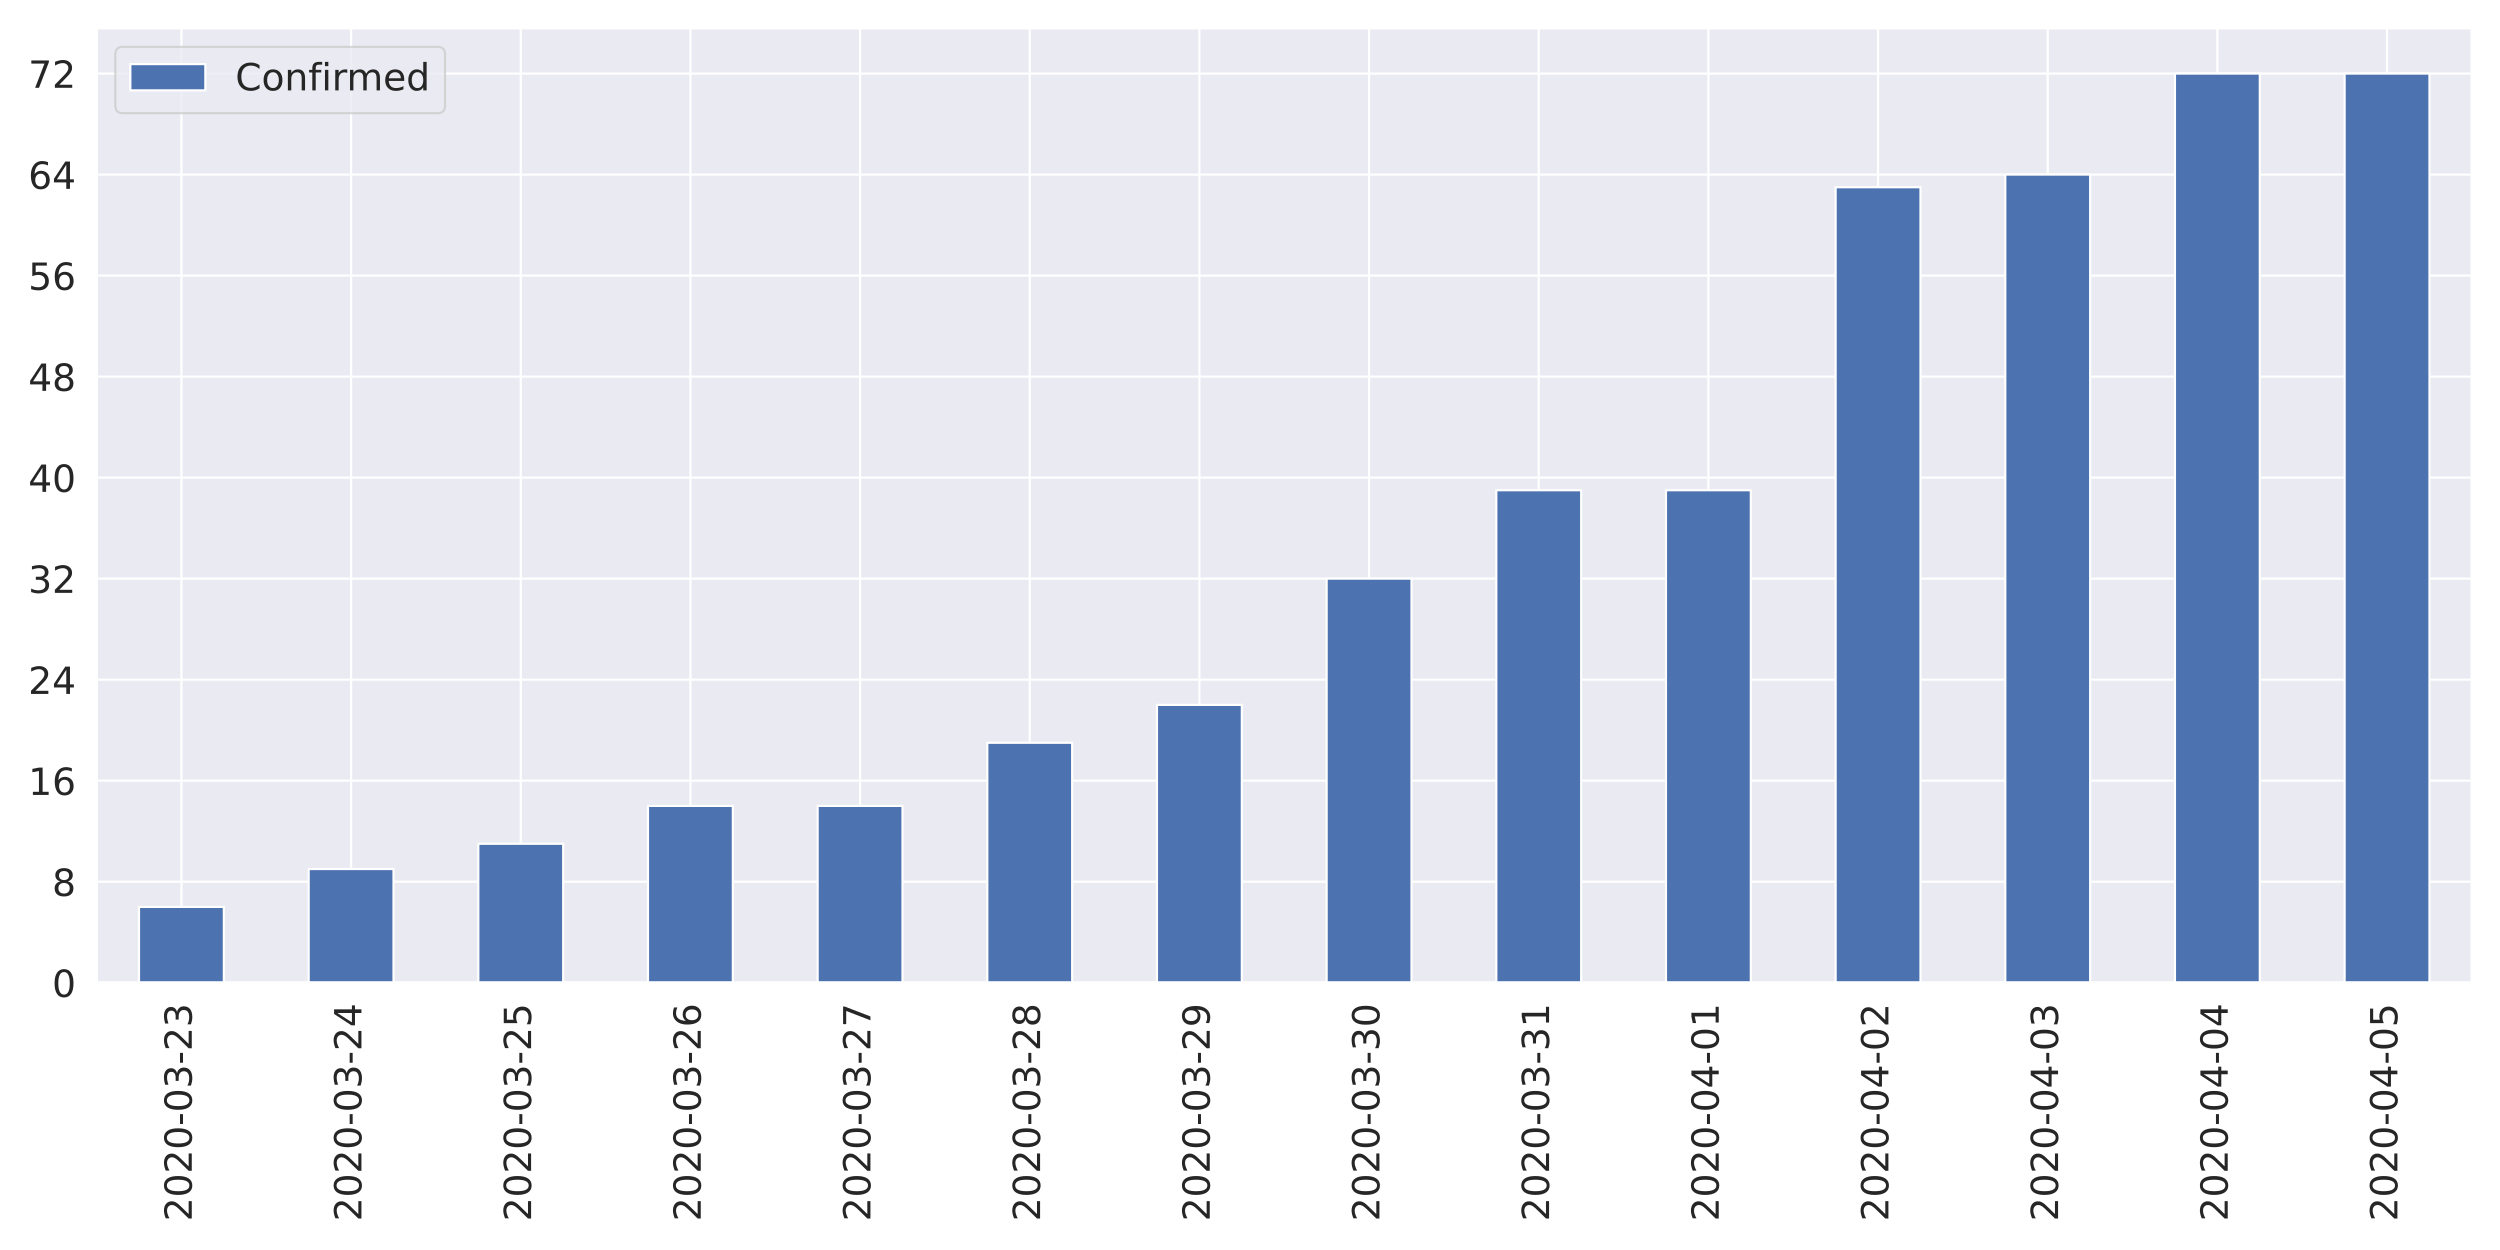
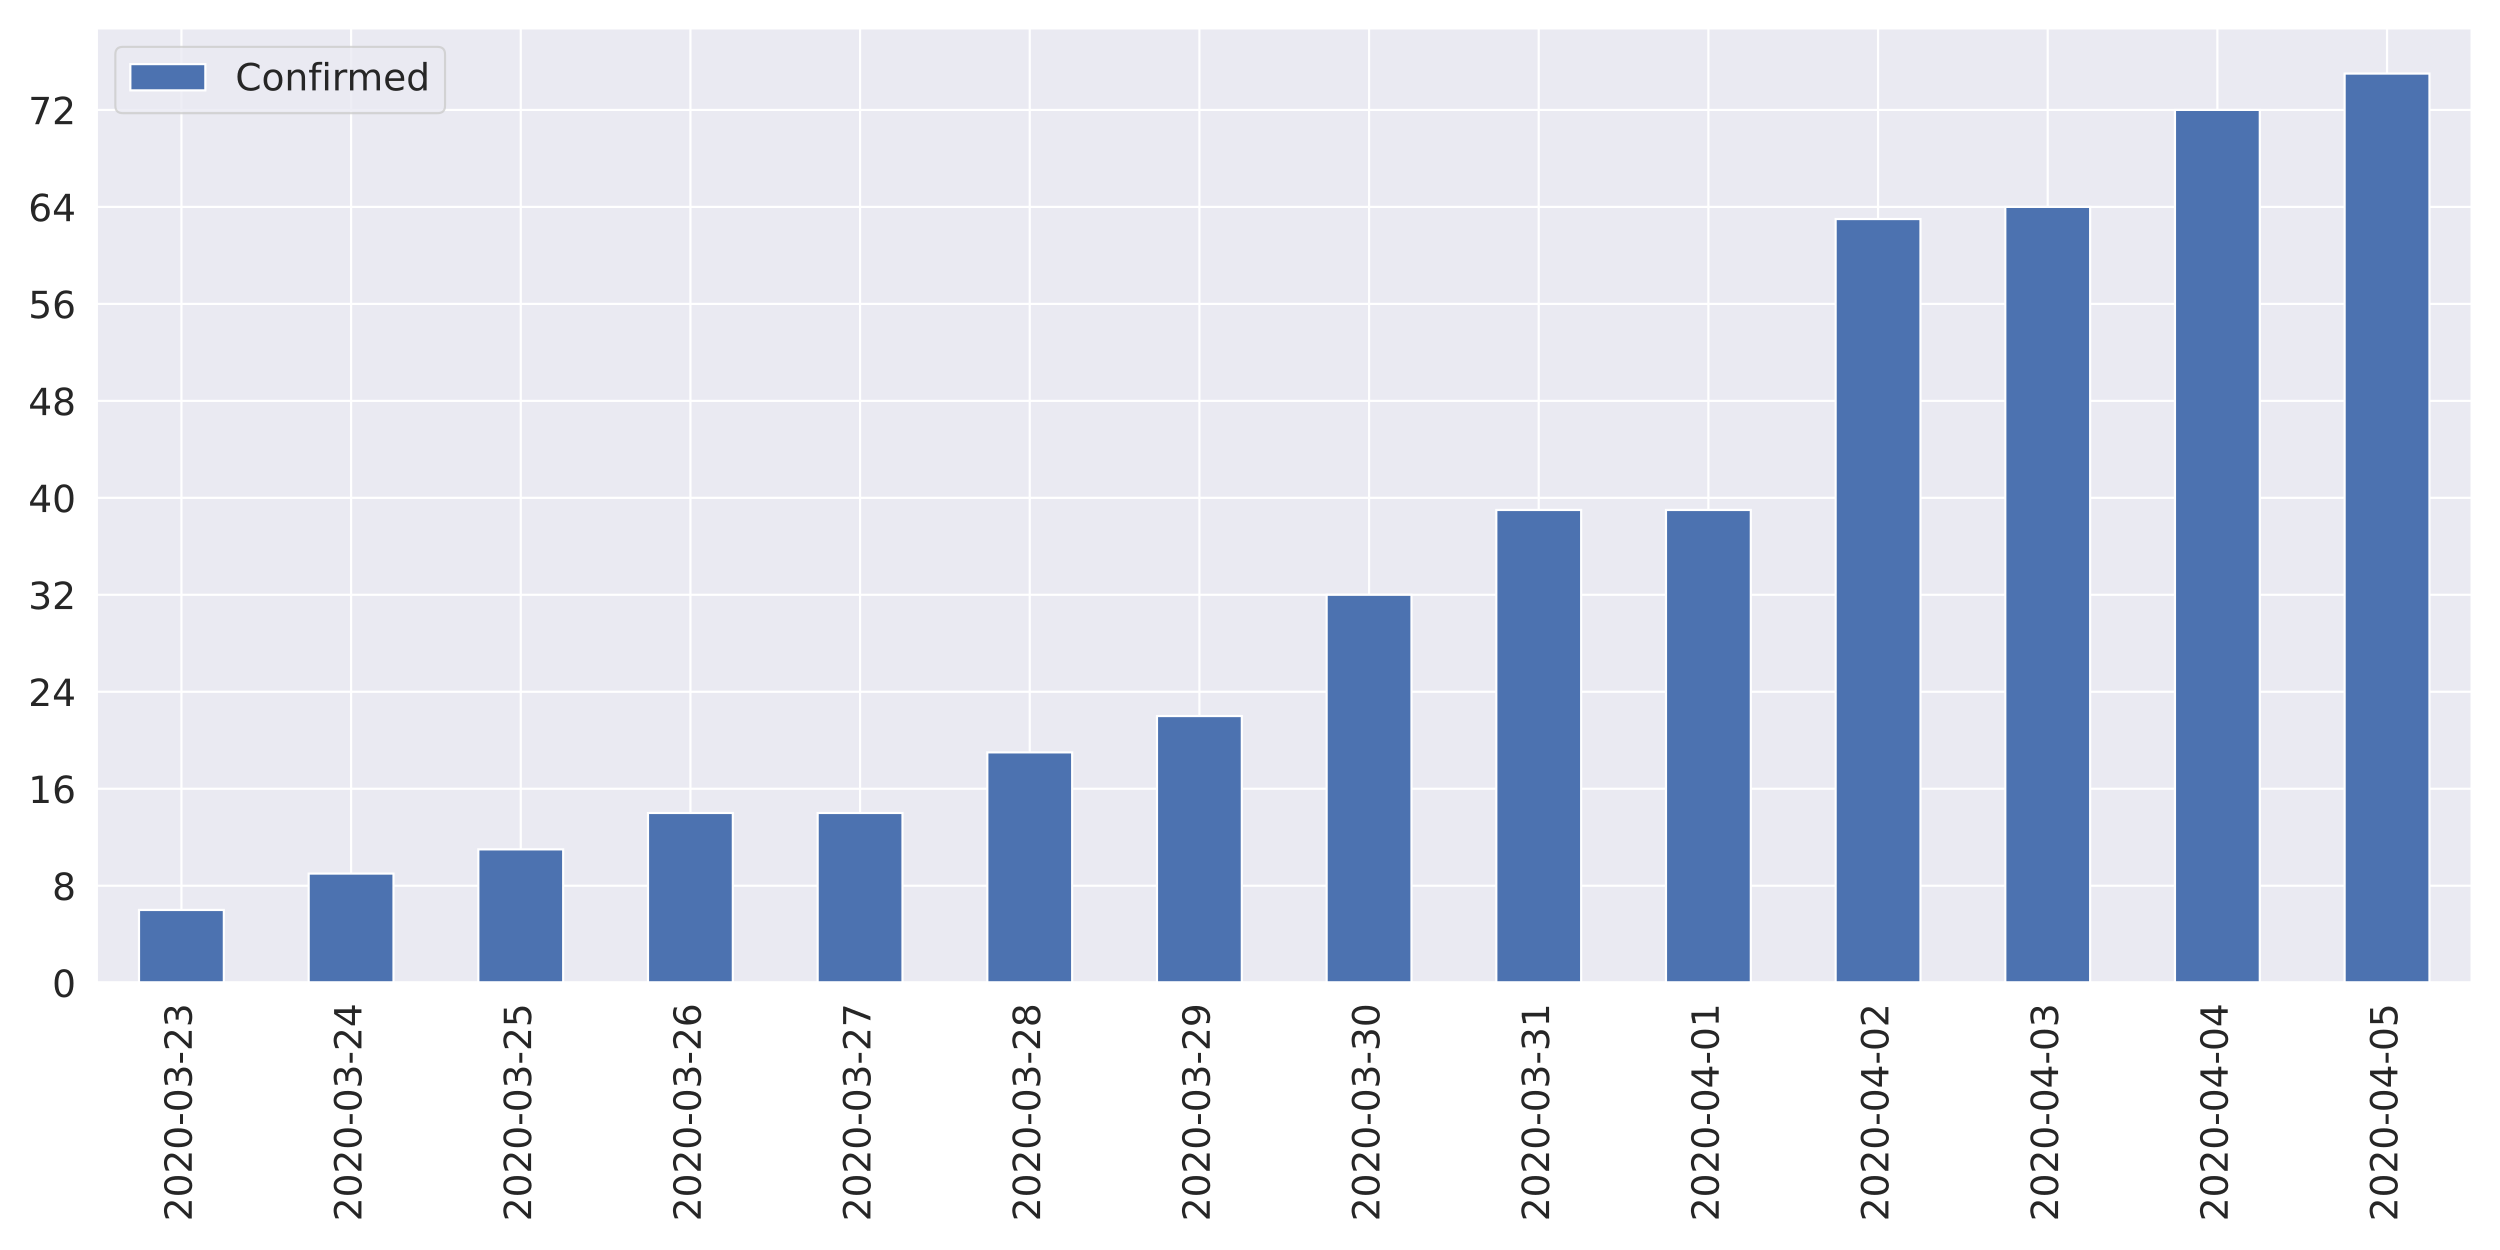
<svg xmlns="http://www.w3.org/2000/svg" xmlns:xlink="http://www.w3.org/1999/xlink" height="576pt" version="1.1" viewBox="0 0 1152 576" width="1152pt">
  <defs>
    <style type="text/css">
*{stroke-linecap:butt;stroke-linejoin:round;}
  </style>
  </defs>
  <g id="figure_1">
    <g id="patch_1">
      <path d="M 0 576  L 1152 576  L 1152 0  L 0 0  z " style="fill:#ffffff;" />
    </g>
    <g id="axes_1">
      <g id="patch_2">
        <path d="M 44.51 452.83  L 1139.04 452.83  L 1139.04 12.96  L 44.51 12.96  z " style="fill:#eaeaf2;" />
      </g>
      <g id="matplotlib.axis_1">
        <g id="xtick_1">
          <g id="line2d_1">
            <path clip-path="url(#p0f785cb7fe)" d="M 83.6 452.83  L 83.6 12.96  " style="fill:none;stroke:#ffffff;stroke-linecap:round;" />
          </g>
          <g id="text_1">
            <defs>
              <path d="M 19.188 8.297  L 53.609 8.297  L 53.609 0  L 7.328 0  L 7.328 8.297  Q 12.938 14.109 22.625 23.891  Q 32.328 33.688 34.812 36.531  Q 39.547 41.844 41.422 45.531  Q 43.312 49.219 43.312 52.781  Q 43.312 58.594 39.234 62.25  Q 35.156 65.922 28.609 65.922  Q 23.969 65.922 18.812 64.312  Q 13.672 62.703 7.812 59.422  L 7.812 69.391  Q 13.766 71.781 18.938 73  Q 24.125 74.219 28.422 74.219  Q 39.75 74.219 46.484 68.547  Q 53.219 62.891 53.219 53.422  Q 53.219 48.922 51.531 44.891  Q 49.859 40.875 45.406 35.406  Q 44.188 33.984 37.641 27.219  Q 31.109 20.453 19.188 8.297  z " id="DejaVuSans-50" />
              <path d="M 31.781 66.406  Q 24.172 66.406 20.328 58.906  Q 16.5 51.422 16.5 36.375  Q 16.5 21.391 20.328 13.891  Q 24.172 6.391 31.781 6.391  Q 39.453 6.391 43.281 13.891  Q 47.125 21.391 47.125 36.375  Q 47.125 51.422 43.281 58.906  Q 39.453 66.406 31.781 66.406  z M 31.781 74.219  Q 44.047 74.219 50.516 64.516  Q 56.984 54.828 56.984 36.375  Q 56.984 17.969 50.516 8.266  Q 44.047 -1.422 31.781 -1.422  Q 19.531 -1.422 13.062 8.266  Q 6.594 17.969 6.594 36.375  Q 6.594 54.828 13.062 64.516  Q 19.531 74.219 31.781 74.219  z " id="DejaVuSans-48" />
              <path d="M 4.891 31.391  L 31.203 31.391  L 31.203 23.391  L 4.891 23.391  z " id="DejaVuSans-45" />
              <path d="M 40.578 39.312  Q 47.656 37.797 51.625 33  Q 55.609 28.219 55.609 21.188  Q 55.609 10.406 48.188 4.484  Q 40.766 -1.422 27.094 -1.422  Q 22.516 -1.422 17.656 -0.516  Q 12.797 0.391 7.625 2.203  L 7.625 11.719  Q 11.719 9.328 16.594 8.109  Q 21.484 6.891 26.812 6.891  Q 36.078 6.891 40.938 10.547  Q 45.797 14.203 45.797 21.188  Q 45.797 27.641 41.281 31.266  Q 36.766 34.906 28.719 34.906  L 20.219 34.906  L 20.219 43.016  L 29.109 43.016  Q 36.375 43.016 40.234 45.922  Q 44.094 48.828 44.094 54.297  Q 44.094 59.906 40.109 62.906  Q 36.141 65.922 28.719 65.922  Q 24.656 65.922 20.016 65.031  Q 15.375 64.156 9.812 62.312  L 9.812 71.094  Q 15.438 72.656 20.344 73.438  Q 25.25 74.219 29.594 74.219  Q 40.828 74.219 47.359 69.109  Q 53.906 64.016 53.906 55.328  Q 53.906 49.266 50.438 45.094  Q 46.969 40.922 40.578 39.312  z " id="DejaVuSans-51" />
            </defs>
            <g style="fill:#262626;" transform="translate(88.36856 562.7538)rotate(-90)scale(0.1728 -0.1728)">
              <use xlink:href="#DejaVuSans-50" />
              <use x="63.623" xlink:href="#DejaVuSans-48" />
              <use x="127.246" xlink:href="#DejaVuSans-50" />
              <use x="190.869" xlink:href="#DejaVuSans-48" />
              <use x="254.492" xlink:href="#DejaVuSans-45" />
              <use x="290.576" xlink:href="#DejaVuSans-48" />
              <use x="354.199" xlink:href="#DejaVuSans-51" />
              <use x="417.822" xlink:href="#DejaVuSans-45" />
              <use x="453.906" xlink:href="#DejaVuSans-50" />
              <use x="517.529" xlink:href="#DejaVuSans-51" />
            </g>
          </g>
        </g>
        <g id="xtick_2">
          <g id="line2d_2">
            <path clip-path="url(#p0f785cb7fe)" d="M 161.781 452.83  L 161.781 12.96  " style="fill:none;stroke:#ffffff;stroke-linecap:round;" />
          </g>
          <g id="text_2">
            <defs>
              <path d="M 37.797 64.312  L 12.891 25.391  L 37.797 25.391  z M 35.203 72.906  L 47.609 72.906  L 47.609 25.391  L 58.016 25.391  L 58.016 17.188  L 47.609 17.188  L 47.609 0  L 37.797 0  L 37.797 17.188  L 4.891 17.188  L 4.891 26.703  z " id="DejaVuSans-52" />
            </defs>
            <g style="fill:#262626;" transform="translate(166.5493 562.7538)rotate(-90)scale(0.1728 -0.1728)">
              <use xlink:href="#DejaVuSans-50" />
              <use x="63.623" xlink:href="#DejaVuSans-48" />
              <use x="127.246" xlink:href="#DejaVuSans-50" />
              <use x="190.869" xlink:href="#DejaVuSans-48" />
              <use x="254.492" xlink:href="#DejaVuSans-45" />
              <use x="290.576" xlink:href="#DejaVuSans-48" />
              <use x="354.199" xlink:href="#DejaVuSans-51" />
              <use x="417.822" xlink:href="#DejaVuSans-45" />
              <use x="453.906" xlink:href="#DejaVuSans-50" />
              <use x="517.529" xlink:href="#DejaVuSans-52" />
            </g>
          </g>
        </g>
        <g id="xtick_3">
          <g id="line2d_3">
            <path clip-path="url(#p0f785cb7fe)" d="M 239.962 452.83  L 239.962 12.96  " style="fill:none;stroke:#ffffff;stroke-linecap:round;" />
          </g>
          <g id="text_3">
            <defs>
              <path d="M 10.797 72.906  L 49.516 72.906  L 49.516 64.594  L 19.828 64.594  L 19.828 46.734  Q 21.969 47.469 24.109 47.828  Q 26.266 48.188 28.422 48.188  Q 40.625 48.188 47.75 41.5  Q 54.891 34.812 54.891 23.391  Q 54.891 11.625 47.562 5.094  Q 40.234 -1.422 26.906 -1.422  Q 22.312 -1.422 17.547 -0.641  Q 12.797 0.141 7.719 1.703  L 7.719 11.625  Q 12.109 9.234 16.797 8.062  Q 21.484 6.891 26.703 6.891  Q 35.156 6.891 40.078 11.328  Q 45.016 15.766 45.016 23.391  Q 45.016 31 40.078 35.438  Q 35.156 39.891 26.703 39.891  Q 22.75 39.891 18.812 39.016  Q 14.891 38.141 10.797 36.281  z " id="DejaVuSans-53" />
            </defs>
            <g style="fill:#262626;" transform="translate(244.73 562.7538)rotate(-90)scale(0.1728 -0.1728)">
              <use xlink:href="#DejaVuSans-50" />
              <use x="63.623" xlink:href="#DejaVuSans-48" />
              <use x="127.246" xlink:href="#DejaVuSans-50" />
              <use x="190.869" xlink:href="#DejaVuSans-48" />
              <use x="254.492" xlink:href="#DejaVuSans-45" />
              <use x="290.576" xlink:href="#DejaVuSans-48" />
              <use x="354.199" xlink:href="#DejaVuSans-51" />
              <use x="417.822" xlink:href="#DejaVuSans-45" />
              <use x="453.906" xlink:href="#DejaVuSans-50" />
              <use x="517.529" xlink:href="#DejaVuSans-53" />
            </g>
          </g>
        </g>
        <g id="xtick_4">
          <g id="line2d_4">
            <path clip-path="url(#p0f785cb7fe)" d="M 318.142 452.83  L 318.142 12.96  " style="fill:none;stroke:#ffffff;stroke-linecap:round;" />
          </g>
          <g id="text_4">
            <defs>
              <path d="M 33.016 40.375  Q 26.375 40.375 22.484 35.828  Q 18.609 31.297 18.609 23.391  Q 18.609 15.531 22.484 10.953  Q 26.375 6.391 33.016 6.391  Q 39.656 6.391 43.531 10.953  Q 47.406 15.531 47.406 23.391  Q 47.406 31.297 43.531 35.828  Q 39.656 40.375 33.016 40.375  z M 52.594 71.297  L 52.594 62.312  Q 48.875 64.062 45.094 64.984  Q 41.312 65.922 37.594 65.922  Q 27.828 65.922 22.672 59.328  Q 17.531 52.734 16.797 39.406  Q 19.672 43.656 24.016 45.922  Q 28.375 48.188 33.594 48.188  Q 44.578 48.188 50.953 41.516  Q 57.328 34.859 57.328 23.391  Q 57.328 12.156 50.688 5.359  Q 44.047 -1.422 33.016 -1.422  Q 20.359 -1.422 13.672 8.266  Q 6.984 17.969 6.984 36.375  Q 6.984 53.656 15.188 63.938  Q 23.391 74.219 37.203 74.219  Q 40.922 74.219 44.703 73.484  Q 48.484 72.75 52.594 71.297  z " id="DejaVuSans-54" />
            </defs>
            <g style="fill:#262626;" transform="translate(322.9107 562.7538)rotate(-90)scale(0.1728 -0.1728)">
              <use xlink:href="#DejaVuSans-50" />
              <use x="63.623" xlink:href="#DejaVuSans-48" />
              <use x="127.246" xlink:href="#DejaVuSans-50" />
              <use x="190.869" xlink:href="#DejaVuSans-48" />
              <use x="254.492" xlink:href="#DejaVuSans-45" />
              <use x="290.576" xlink:href="#DejaVuSans-48" />
              <use x="354.199" xlink:href="#DejaVuSans-51" />
              <use x="417.822" xlink:href="#DejaVuSans-45" />
              <use x="453.906" xlink:href="#DejaVuSans-50" />
              <use x="517.529" xlink:href="#DejaVuSans-54" />
            </g>
          </g>
        </g>
        <g id="xtick_5">
          <g id="line2d_5">
            <path clip-path="url(#p0f785cb7fe)" d="M 396.323 452.83  L 396.323 12.96  " style="fill:none;stroke:#ffffff;stroke-linecap:round;" />
          </g>
          <g id="text_5">
            <defs>
              <path d="M 8.203 72.906  L 55.078 72.906  L 55.078 68.703  L 28.609 0  L 18.312 0  L 43.219 64.594  L 8.203 64.594  z " id="DejaVuSans-55" />
            </defs>
            <g style="fill:#262626;" transform="translate(401.0914 562.7538)rotate(-90)scale(0.1728 -0.1728)">
              <use xlink:href="#DejaVuSans-50" />
              <use x="63.623" xlink:href="#DejaVuSans-48" />
              <use x="127.246" xlink:href="#DejaVuSans-50" />
              <use x="190.869" xlink:href="#DejaVuSans-48" />
              <use x="254.492" xlink:href="#DejaVuSans-45" />
              <use x="290.576" xlink:href="#DejaVuSans-48" />
              <use x="354.199" xlink:href="#DejaVuSans-51" />
              <use x="417.822" xlink:href="#DejaVuSans-45" />
              <use x="453.906" xlink:href="#DejaVuSans-50" />
              <use x="517.529" xlink:href="#DejaVuSans-55" />
            </g>
          </g>
        </g>
        <g id="xtick_6">
          <g id="line2d_6">
            <path clip-path="url(#p0f785cb7fe)" d="M 474.504 452.83  L 474.504 12.96  " style="fill:none;stroke:#ffffff;stroke-linecap:round;" />
          </g>
          <g id="text_6">
            <defs>
              <path d="M 31.781 34.625  Q 24.75 34.625 20.719 30.859  Q 16.703 27.094 16.703 20.516  Q 16.703 13.922 20.719 10.156  Q 24.75 6.391 31.781 6.391  Q 38.812 6.391 42.859 10.172  Q 46.922 13.969 46.922 20.516  Q 46.922 27.094 42.891 30.859  Q 38.875 34.625 31.781 34.625  z M 21.922 38.812  Q 15.578 40.375 12.031 44.719  Q 8.5 49.078 8.5 55.328  Q 8.5 64.062 14.719 69.141  Q 20.953 74.219 31.781 74.219  Q 42.672 74.219 48.875 69.141  Q 55.078 64.062 55.078 55.328  Q 55.078 49.078 51.531 44.719  Q 48 40.375 41.703 38.812  Q 48.828 37.156 52.797 32.312  Q 56.781 27.484 56.781 20.516  Q 56.781 9.906 50.312 4.234  Q 43.844 -1.422 31.781 -1.422  Q 19.734 -1.422 13.25 4.234  Q 6.781 9.906 6.781 20.516  Q 6.781 27.484 10.781 32.312  Q 14.797 37.156 21.922 38.812  z M 18.312 54.391  Q 18.312 48.734 21.844 45.562  Q 25.391 42.391 31.781 42.391  Q 38.141 42.391 41.719 45.562  Q 45.312 48.734 45.312 54.391  Q 45.312 60.062 41.719 63.234  Q 38.141 66.406 31.781 66.406  Q 25.391 66.406 21.844 63.234  Q 18.312 60.062 18.312 54.391  z " id="DejaVuSans-56" />
            </defs>
            <g style="fill:#262626;" transform="translate(479.2721 562.7538)rotate(-90)scale(0.1728 -0.1728)">
              <use xlink:href="#DejaVuSans-50" />
              <use x="63.623" xlink:href="#DejaVuSans-48" />
              <use x="127.246" xlink:href="#DejaVuSans-50" />
              <use x="190.869" xlink:href="#DejaVuSans-48" />
              <use x="254.492" xlink:href="#DejaVuSans-45" />
              <use x="290.576" xlink:href="#DejaVuSans-48" />
              <use x="354.199" xlink:href="#DejaVuSans-51" />
              <use x="417.822" xlink:href="#DejaVuSans-45" />
              <use x="453.906" xlink:href="#DejaVuSans-50" />
              <use x="517.529" xlink:href="#DejaVuSans-56" />
            </g>
          </g>
        </g>
        <g id="xtick_7">
          <g id="line2d_7">
            <path clip-path="url(#p0f785cb7fe)" d="M 552.685 452.83  L 552.685 12.96  " style="fill:none;stroke:#ffffff;stroke-linecap:round;" />
          </g>
          <g id="text_7">
            <defs>
              <path d="M 10.984 1.516  L 10.984 10.5  Q 14.703 8.734 18.5 7.812  Q 22.312 6.891 25.984 6.891  Q 35.75 6.891 40.891 13.453  Q 46.047 20.016 46.781 33.406  Q 43.953 29.203 39.594 26.953  Q 35.25 24.703 29.984 24.703  Q 19.047 24.703 12.672 31.312  Q 6.297 37.938 6.297 49.422  Q 6.297 60.641 12.938 67.422  Q 19.578 74.219 30.609 74.219  Q 43.266 74.219 49.922 64.516  Q 56.594 54.828 56.594 36.375  Q 56.594 19.141 48.406 8.859  Q 40.234 -1.422 26.422 -1.422  Q 22.703 -1.422 18.891 -0.688  Q 15.094 0.047 10.984 1.516  z M 30.609 32.422  Q 37.25 32.422 41.125 36.953  Q 45.016 41.5 45.016 49.422  Q 45.016 57.281 41.125 61.844  Q 37.25 66.406 30.609 66.406  Q 23.969 66.406 20.094 61.844  Q 16.219 57.281 16.219 49.422  Q 16.219 41.5 20.094 36.953  Q 23.969 32.422 30.609 32.422  z " id="DejaVuSans-57" />
            </defs>
            <g style="fill:#262626;" transform="translate(557.4528 562.7538)rotate(-90)scale(0.1728 -0.1728)">
              <use xlink:href="#DejaVuSans-50" />
              <use x="63.623" xlink:href="#DejaVuSans-48" />
              <use x="127.246" xlink:href="#DejaVuSans-50" />
              <use x="190.869" xlink:href="#DejaVuSans-48" />
              <use x="254.492" xlink:href="#DejaVuSans-45" />
              <use x="290.576" xlink:href="#DejaVuSans-48" />
              <use x="354.199" xlink:href="#DejaVuSans-51" />
              <use x="417.822" xlink:href="#DejaVuSans-45" />
              <use x="453.906" xlink:href="#DejaVuSans-50" />
              <use x="517.529" xlink:href="#DejaVuSans-57" />
            </g>
          </g>
        </g>
        <g id="xtick_8">
          <g id="line2d_8">
            <path clip-path="url(#p0f785cb7fe)" d="M 630.865 452.83  L 630.865 12.96  " style="fill:none;stroke:#ffffff;stroke-linecap:round;" />
          </g>
          <g id="text_8">
            <g style="fill:#262626;" transform="translate(635.6336 562.7538)rotate(-90)scale(0.1728 -0.1728)">
              <use xlink:href="#DejaVuSans-50" />
              <use x="63.623" xlink:href="#DejaVuSans-48" />
              <use x="127.246" xlink:href="#DejaVuSans-50" />
              <use x="190.869" xlink:href="#DejaVuSans-48" />
              <use x="254.492" xlink:href="#DejaVuSans-45" />
              <use x="290.576" xlink:href="#DejaVuSans-48" />
              <use x="354.199" xlink:href="#DejaVuSans-51" />
              <use x="417.822" xlink:href="#DejaVuSans-45" />
              <use x="453.906" xlink:href="#DejaVuSans-51" />
              <use x="517.529" xlink:href="#DejaVuSans-48" />
            </g>
          </g>
        </g>
        <g id="xtick_9">
          <g id="line2d_9">
            <path clip-path="url(#p0f785cb7fe)" d="M 709.046 452.83  L 709.046 12.96  " style="fill:none;stroke:#ffffff;stroke-linecap:round;" />
          </g>
          <g id="text_9">
            <defs>
              <path d="M 12.406 8.297  L 28.516 8.297  L 28.516 63.922  L 10.984 60.406  L 10.984 69.391  L 28.422 72.906  L 38.281 72.906  L 38.281 8.297  L 54.391 8.297  L 54.391 0  L 12.406 0  z " id="DejaVuSans-49" />
            </defs>
            <g style="fill:#262626;" transform="translate(713.8143 562.7538)rotate(-90)scale(0.1728 -0.1728)">
              <use xlink:href="#DejaVuSans-50" />
              <use x="63.623" xlink:href="#DejaVuSans-48" />
              <use x="127.246" xlink:href="#DejaVuSans-50" />
              <use x="190.869" xlink:href="#DejaVuSans-48" />
              <use x="254.492" xlink:href="#DejaVuSans-45" />
              <use x="290.576" xlink:href="#DejaVuSans-48" />
              <use x="354.199" xlink:href="#DejaVuSans-51" />
              <use x="417.822" xlink:href="#DejaVuSans-45" />
              <use x="453.906" xlink:href="#DejaVuSans-51" />
              <use x="517.529" xlink:href="#DejaVuSans-49" />
            </g>
          </g>
        </g>
        <g id="xtick_10">
          <g id="line2d_10">
            <path clip-path="url(#p0f785cb7fe)" d="M 787.227 452.83  L 787.227 12.96  " style="fill:none;stroke:#ffffff;stroke-linecap:round;" />
          </g>
          <g id="text_10">
            <g style="fill:#262626;" transform="translate(791.995 562.7538)rotate(-90)scale(0.1728 -0.1728)">
              <use xlink:href="#DejaVuSans-50" />
              <use x="63.623" xlink:href="#DejaVuSans-48" />
              <use x="127.246" xlink:href="#DejaVuSans-50" />
              <use x="190.869" xlink:href="#DejaVuSans-48" />
              <use x="254.492" xlink:href="#DejaVuSans-45" />
              <use x="290.576" xlink:href="#DejaVuSans-48" />
              <use x="354.199" xlink:href="#DejaVuSans-52" />
              <use x="417.822" xlink:href="#DejaVuSans-45" />
              <use x="453.906" xlink:href="#DejaVuSans-48" />
              <use x="517.529" xlink:href="#DejaVuSans-49" />
            </g>
          </g>
        </g>
        <g id="xtick_11">
          <g id="line2d_11">
            <path clip-path="url(#p0f785cb7fe)" d="M 865.408 452.83  L 865.408 12.96  " style="fill:none;stroke:#ffffff;stroke-linecap:round;" />
          </g>
          <g id="text_11">
            <g style="fill:#262626;" transform="translate(870.1757 562.7538)rotate(-90)scale(0.1728 -0.1728)">
              <use xlink:href="#DejaVuSans-50" />
              <use x="63.623" xlink:href="#DejaVuSans-48" />
              <use x="127.246" xlink:href="#DejaVuSans-50" />
              <use x="190.869" xlink:href="#DejaVuSans-48" />
              <use x="254.492" xlink:href="#DejaVuSans-45" />
              <use x="290.576" xlink:href="#DejaVuSans-48" />
              <use x="354.199" xlink:href="#DejaVuSans-52" />
              <use x="417.822" xlink:href="#DejaVuSans-45" />
              <use x="453.906" xlink:href="#DejaVuSans-48" />
              <use x="517.529" xlink:href="#DejaVuSans-50" />
            </g>
          </g>
        </g>
        <g id="xtick_12">
          <g id="line2d_12">
            <path clip-path="url(#p0f785cb7fe)" d="M 943.588 452.83  L 943.588 12.96  " style="fill:none;stroke:#ffffff;stroke-linecap:round;" />
          </g>
          <g id="text_12">
            <g style="fill:#262626;" transform="translate(948.3564 562.7538)rotate(-90)scale(0.1728 -0.1728)">
              <use xlink:href="#DejaVuSans-50" />
              <use x="63.623" xlink:href="#DejaVuSans-48" />
              <use x="127.246" xlink:href="#DejaVuSans-50" />
              <use x="190.869" xlink:href="#DejaVuSans-48" />
              <use x="254.492" xlink:href="#DejaVuSans-45" />
              <use x="290.576" xlink:href="#DejaVuSans-48" />
              <use x="354.199" xlink:href="#DejaVuSans-52" />
              <use x="417.822" xlink:href="#DejaVuSans-45" />
              <use x="453.906" xlink:href="#DejaVuSans-48" />
              <use x="517.529" xlink:href="#DejaVuSans-51" />
            </g>
          </g>
        </g>
        <g id="xtick_13">
          <g id="line2d_13">
            <path clip-path="url(#p0f785cb7fe)" d="M 1021.769 452.83  L 1021.769 12.96  " style="fill:none;stroke:#ffffff;stroke-linecap:round;" />
          </g>
          <g id="text_13">
            <g style="fill:#262626;" transform="translate(1026.537 562.7538)rotate(-90)scale(0.1728 -0.1728)">
              <use xlink:href="#DejaVuSans-50" />
              <use x="63.623" xlink:href="#DejaVuSans-48" />
              <use x="127.246" xlink:href="#DejaVuSans-50" />
              <use x="190.869" xlink:href="#DejaVuSans-48" />
              <use x="254.492" xlink:href="#DejaVuSans-45" />
              <use x="290.576" xlink:href="#DejaVuSans-48" />
              <use x="354.199" xlink:href="#DejaVuSans-52" />
              <use x="417.822" xlink:href="#DejaVuSans-45" />
              <use x="453.906" xlink:href="#DejaVuSans-48" />
              <use x="517.529" xlink:href="#DejaVuSans-52" />
            </g>
          </g>
        </g>
        <g id="xtick_14">
          <g id="line2d_14">
            <path clip-path="url(#p0f785cb7fe)" d="M 1099.95 452.83  L 1099.95 12.96  " style="fill:none;stroke:#ffffff;stroke-linecap:round;" />
          </g>
          <g id="text_14">
            <g style="fill:#262626;" transform="translate(1104.718 562.7538)rotate(-90)scale(0.1728 -0.1728)">
              <use xlink:href="#DejaVuSans-50" />
              <use x="63.623" xlink:href="#DejaVuSans-48" />
              <use x="127.246" xlink:href="#DejaVuSans-50" />
              <use x="190.869" xlink:href="#DejaVuSans-48" />
              <use x="254.492" xlink:href="#DejaVuSans-45" />
              <use x="290.576" xlink:href="#DejaVuSans-48" />
              <use x="354.199" xlink:href="#DejaVuSans-52" />
              <use x="417.822" xlink:href="#DejaVuSans-45" />
              <use x="453.906" xlink:href="#DejaVuSans-48" />
              <use x="517.529" xlink:href="#DejaVuSans-53" />
            </g>
          </g>
        </g>
      </g>
      <g id="matplotlib.axis_2">
        <g id="ytick_1">
          <g id="line2d_15">
            <path clip-path="url(#p0f785cb7fe)" d="M 44.51 452.83  L 1139.04 452.83  " style="fill:none;stroke:#ffffff;stroke-linecap:round;" />
          </g>
          <g id="text_15">
            <g style="fill:#262626;" transform="translate(24.0156 459.3951)scale(0.1728 -0.1728)">
              <use xlink:href="#DejaVuSans-48" />
            </g>
          </g>
        </g>
        <g id="ytick_2">
          <g id="line2d_16">
-             <path clip-path="url(#p0f785cb7fe)" d="M 44.51 406.283  L 1139.04 406.283  " style="fill:none;stroke:#ffffff;stroke-linecap:round;" />
+             <path clip-path="url(#p0f785cb7fe)" d="M 44.51 408.145  L 1139.04 408.145  " style="fill:none;stroke:#ffffff;stroke-linecap:round;" />
          </g>
          <g id="text_16">
-             <g style="fill:#262626;" transform="translate(24.0156 412.848)scale(0.1728 -0.1728)">
+             <g style="fill:#262626;" transform="translate(24.0156 414.7098)scale(0.1728 -0.1728)">
              <use xlink:href="#DejaVuSans-56" />
            </g>
          </g>
        </g>
        <g id="ytick_3">
          <g id="line2d_17">
-             <path clip-path="url(#p0f785cb7fe)" d="M 44.51 359.736  L 1139.04 359.736  " style="fill:none;stroke:#ffffff;stroke-linecap:round;" />
+             <path clip-path="url(#p0f785cb7fe)" d="M 44.51 363.46  L 1139.04 363.46  " style="fill:none;stroke:#ffffff;stroke-linecap:round;" />
          </g>
          <g id="text_17">
-             <g style="fill:#262626;" transform="translate(13.0212 366.3009)scale(0.1728 -0.1728)">
+             <g style="fill:#262626;" transform="translate(13.0212 370.0246)scale(0.1728 -0.1728)">
              <use xlink:href="#DejaVuSans-49" />
              <use x="63.623" xlink:href="#DejaVuSans-54" />
            </g>
          </g>
        </g>
        <g id="ytick_4">
          <g id="line2d_18">
-             <path clip-path="url(#p0f785cb7fe)" d="M 44.51 313.189  L 1139.04 313.189  " style="fill:none;stroke:#ffffff;stroke-linecap:round;" />
+             <path clip-path="url(#p0f785cb7fe)" d="M 44.51 318.774  L 1139.04 318.774  " style="fill:none;stroke:#ffffff;stroke-linecap:round;" />
          </g>
          <g id="text_18">
-             <g style="fill:#262626;" transform="translate(13.0212 319.7538)scale(0.1728 -0.1728)">
+             <g style="fill:#262626;" transform="translate(13.0212 325.3394)scale(0.1728 -0.1728)">
              <use xlink:href="#DejaVuSans-50" />
              <use x="63.623" xlink:href="#DejaVuSans-52" />
            </g>
          </g>
        </g>
        <g id="ytick_5">
          <g id="line2d_19">
-             <path clip-path="url(#p0f785cb7fe)" d="M 44.51 266.642  L 1139.04 266.642  " style="fill:none;stroke:#ffffff;stroke-linecap:round;" />
+             <path clip-path="url(#p0f785cb7fe)" d="M 44.51 274.089  L 1139.04 274.089  " style="fill:none;stroke:#ffffff;stroke-linecap:round;" />
          </g>
          <g id="text_19">
-             <g style="fill:#262626;" transform="translate(13.0212 273.2067)scale(0.1728 -0.1728)">
+             <g style="fill:#262626;" transform="translate(13.0212 280.6542)scale(0.1728 -0.1728)">
              <use xlink:href="#DejaVuSans-51" />
              <use x="63.623" xlink:href="#DejaVuSans-50" />
            </g>
          </g>
        </g>
        <g id="ytick_6">
          <g id="line2d_20">
-             <path clip-path="url(#p0f785cb7fe)" d="M 44.51 220.095  L 1139.04 220.095  " style="fill:none;stroke:#ffffff;stroke-linecap:round;" />
+             <path clip-path="url(#p0f785cb7fe)" d="M 44.51 229.404  L 1139.04 229.404  " style="fill:none;stroke:#ffffff;stroke-linecap:round;" />
          </g>
          <g id="text_20">
-             <g style="fill:#262626;" transform="translate(13.0212 226.6596)scale(0.1728 -0.1728)">
+             <g style="fill:#262626;" transform="translate(13.0212 235.969)scale(0.1728 -0.1728)">
              <use xlink:href="#DejaVuSans-52" />
              <use x="63.623" xlink:href="#DejaVuSans-48" />
            </g>
          </g>
        </g>
        <g id="ytick_7">
          <g id="line2d_21">
-             <path clip-path="url(#p0f785cb7fe)" d="M 44.51 173.547  L 1139.04 173.547  " style="fill:none;stroke:#ffffff;stroke-linecap:round;" />
+             <path clip-path="url(#p0f785cb7fe)" d="M 44.51 184.719  L 1139.04 184.719  " style="fill:none;stroke:#ffffff;stroke-linecap:round;" />
          </g>
          <g id="text_21">
-             <g style="fill:#262626;" transform="translate(13.0212 180.1125)scale(0.1728 -0.1728)">
+             <g style="fill:#262626;" transform="translate(13.0212 191.2838)scale(0.1728 -0.1728)">
              <use xlink:href="#DejaVuSans-52" />
              <use x="63.623" xlink:href="#DejaVuSans-56" />
            </g>
          </g>
        </g>
        <g id="ytick_8">
          <g id="line2d_22">
-             <path clip-path="url(#p0f785cb7fe)" d="M 44.51 127  L 1139.04 127  " style="fill:none;stroke:#ffffff;stroke-linecap:round;" />
+             <path clip-path="url(#p0f785cb7fe)" d="M 44.51 140.034  L 1139.04 140.034  " style="fill:none;stroke:#ffffff;stroke-linecap:round;" />
          </g>
          <g id="text_22">
-             <g style="fill:#262626;" transform="translate(13.0212 133.5654)scale(0.1728 -0.1728)">
+             <g style="fill:#262626;" transform="translate(13.0212 146.5986)scale(0.1728 -0.1728)">
              <use xlink:href="#DejaVuSans-53" />
              <use x="63.623" xlink:href="#DejaVuSans-54" />
            </g>
          </g>
        </g>
        <g id="ytick_9">
          <g id="line2d_23">
-             <path clip-path="url(#p0f785cb7fe)" d="M 44.51 80.453  L 1139.04 80.453  " style="fill:none;stroke:#ffffff;stroke-linecap:round;" />
+             <path clip-path="url(#p0f785cb7fe)" d="M 44.51 95.348  L 1139.04 95.348  " style="fill:none;stroke:#ffffff;stroke-linecap:round;" />
          </g>
          <g id="text_23">
-             <g style="fill:#262626;" transform="translate(13.0212 87.01833)scale(0.1728 -0.1728)">
+             <g style="fill:#262626;" transform="translate(13.0212 101.9134)scale(0.1728 -0.1728)">
              <use xlink:href="#DejaVuSans-54" />
              <use x="63.623" xlink:href="#DejaVuSans-52" />
            </g>
          </g>
        </g>
        <g id="ytick_10">
          <g id="line2d_24">
-             <path clip-path="url(#p0f785cb7fe)" d="M 44.51 33.906  L 1139.04 33.906  " style="fill:none;stroke:#ffffff;stroke-linecap:round;" />
+             <path clip-path="url(#p0f785cb7fe)" d="M 44.51 50.663  L 1139.04 50.663  " style="fill:none;stroke:#ffffff;stroke-linecap:round;" />
          </g>
          <g id="text_24">
-             <g style="fill:#262626;" transform="translate(13.0212 40.47124)scale(0.1728 -0.1728)">
+             <g style="fill:#262626;" transform="translate(13.0212 57.22819)scale(0.1728 -0.1728)">
              <use xlink:href="#DejaVuSans-55" />
              <use x="63.623" xlink:href="#DejaVuSans-50" />
            </g>
          </g>
        </g>
      </g>
      <g id="patch_3">
-         <path clip-path="url(#p0f785cb7fe)" d="M 64.055 452.83  L 103.146 452.83  L 103.146 417.92  L 64.055 417.92  z " style="fill:#4c72b0;stroke:#ffffff;stroke-linejoin:miter;" />
+         <path clip-path="url(#p0f785cb7fe)" d="M 64.055 452.83  L 103.146 452.83  L 103.146 419.316  L 64.055 419.316  z " style="fill:#4c72b0;stroke:#ffffff;stroke-linejoin:miter;" />
      </g>
      <g id="patch_4">
-         <path clip-path="url(#p0f785cb7fe)" d="M 142.236 452.83  L 181.326 452.83  L 181.326 400.465  L 142.236 400.465  z " style="fill:#4c72b0;stroke:#ffffff;stroke-linejoin:miter;" />
+         <path clip-path="url(#p0f785cb7fe)" d="M 142.236 452.83  L 181.326 452.83  L 181.326 402.559  L 142.236 402.559  z " style="fill:#4c72b0;stroke:#ffffff;stroke-linejoin:miter;" />
      </g>
      <g id="patch_5">
-         <path clip-path="url(#p0f785cb7fe)" d="M 220.417 452.83  L 259.507 452.83  L 259.507 388.828  L 220.417 388.828  z " style="fill:#4c72b0;stroke:#ffffff;stroke-linejoin:miter;" />
+         <path clip-path="url(#p0f785cb7fe)" d="M 220.417 452.83  L 259.507 452.83  L 259.507 391.388  L 220.417 391.388  z " style="fill:#4c72b0;stroke:#ffffff;stroke-linejoin:miter;" />
      </g>
      <g id="patch_6">
-         <path clip-path="url(#p0f785cb7fe)" d="M 298.597 452.83  L 337.688 452.83  L 337.688 371.373  L 298.597 371.373  z " style="fill:#4c72b0;stroke:#ffffff;stroke-linejoin:miter;" />
+         <path clip-path="url(#p0f785cb7fe)" d="M 298.597 452.83  L 337.688 452.83  L 337.688 374.631  L 298.597 374.631  z " style="fill:#4c72b0;stroke:#ffffff;stroke-linejoin:miter;" />
      </g>
      <g id="patch_7">
-         <path clip-path="url(#p0f785cb7fe)" d="M 376.778 452.83  L 415.868 452.83  L 415.868 371.373  L 376.778 371.373  z " style="fill:#4c72b0;stroke:#ffffff;stroke-linejoin:miter;" />
+         <path clip-path="url(#p0f785cb7fe)" d="M 376.778 452.83  L 415.868 452.83  L 415.868 374.631  L 376.778 374.631  z " style="fill:#4c72b0;stroke:#ffffff;stroke-linejoin:miter;" />
      </g>
      <g id="patch_8">
-         <path clip-path="url(#p0f785cb7fe)" d="M 454.959 452.83  L 494.049 452.83  L 494.049 342.281  L 454.959 342.281  z " style="fill:#4c72b0;stroke:#ffffff;stroke-linejoin:miter;" />
+         <path clip-path="url(#p0f785cb7fe)" d="M 454.959 452.83  L 494.049 452.83  L 494.049 346.703  L 454.959 346.703  z " style="fill:#4c72b0;stroke:#ffffff;stroke-linejoin:miter;" />
      </g>
      <g id="patch_9">
-         <path clip-path="url(#p0f785cb7fe)" d="M 533.139 452.83  L 572.23 452.83  L 572.23 324.826  L 533.139 324.826  z " style="fill:#4c72b0;stroke:#ffffff;stroke-linejoin:miter;" />
+         <path clip-path="url(#p0f785cb7fe)" d="M 533.139 452.83  L 572.23 452.83  L 572.23 329.946  L 533.139 329.946  z " style="fill:#4c72b0;stroke:#ffffff;stroke-linejoin:miter;" />
      </g>
      <g id="patch_10">
-         <path clip-path="url(#p0f785cb7fe)" d="M 611.32 452.83  L 650.411 452.83  L 650.411 266.642  L 611.32 266.642  z " style="fill:#4c72b0;stroke:#ffffff;stroke-linejoin:miter;" />
+         <path clip-path="url(#p0f785cb7fe)" d="M 611.32 452.83  L 650.411 452.83  L 650.411 274.089  L 611.32 274.089  z " style="fill:#4c72b0;stroke:#ffffff;stroke-linejoin:miter;" />
      </g>
      <g id="patch_11">
-         <path clip-path="url(#p0f785cb7fe)" d="M 689.501 452.83  L 728.591 452.83  L 728.591 225.913  L 689.501 225.913  z " style="fill:#4c72b0;stroke:#ffffff;stroke-linejoin:miter;" />
+         <path clip-path="url(#p0f785cb7fe)" d="M 689.501 452.83  L 728.591 452.83  L 728.591 234.99  L 689.501 234.99  z " style="fill:#4c72b0;stroke:#ffffff;stroke-linejoin:miter;" />
      </g>
      <g id="patch_12">
-         <path clip-path="url(#p0f785cb7fe)" d="M 767.682 452.83  L 806.772 452.83  L 806.772 225.913  L 767.682 225.913  z " style="fill:#4c72b0;stroke:#ffffff;stroke-linejoin:miter;" />
+         <path clip-path="url(#p0f785cb7fe)" d="M 767.682 452.83  L 806.772 452.83  L 806.772 234.99  L 767.682 234.99  z " style="fill:#4c72b0;stroke:#ffffff;stroke-linejoin:miter;" />
      </g>
      <g id="patch_13">
-         <path clip-path="url(#p0f785cb7fe)" d="M 845.862 452.83  L 884.953 452.83  L 884.953 86.272  L 845.862 86.272  z " style="fill:#4c72b0;stroke:#ffffff;stroke-linejoin:miter;" />
+         <path clip-path="url(#p0f785cb7fe)" d="M 845.862 452.83  L 884.953 452.83  L 884.953 100.934  L 845.862 100.934  z " style="fill:#4c72b0;stroke:#ffffff;stroke-linejoin:miter;" />
      </g>
      <g id="patch_14">
-         <path clip-path="url(#p0f785cb7fe)" d="M 924.043 452.83  L 963.133 452.83  L 963.133 80.453  L 924.043 80.453  z " style="fill:#4c72b0;stroke:#ffffff;stroke-linejoin:miter;" />
+         <path clip-path="url(#p0f785cb7fe)" d="M 924.043 452.83  L 963.133 452.83  L 963.133 95.348  L 924.043 95.348  z " style="fill:#4c72b0;stroke:#ffffff;stroke-linejoin:miter;" />
      </g>
      <g id="patch_15">
-         <path clip-path="url(#p0f785cb7fe)" d="M 1002.224 452.83  L 1041.314 452.83  L 1041.314 33.906  L 1002.224 33.906  z " style="fill:#4c72b0;stroke:#ffffff;stroke-linejoin:miter;" />
+         <path clip-path="url(#p0f785cb7fe)" d="M 1002.224 452.83  L 1041.314 452.83  L 1041.314 50.663  L 1002.224 50.663  z " style="fill:#4c72b0;stroke:#ffffff;stroke-linejoin:miter;" />
      </g>
      <g id="patch_16">
        <path clip-path="url(#p0f785cb7fe)" d="M 1080.404 452.83  L 1119.495 452.83  L 1119.495 33.906  L 1080.404 33.906  z " style="fill:#4c72b0;stroke:#ffffff;stroke-linejoin:miter;" />
      </g>
      <g id="patch_17">
        <path d="M 44.51 452.83  L 44.51 12.96  " style="fill:none;stroke:#ffffff;stroke-linecap:square;stroke-linejoin:miter;stroke-width:1.25;" />
      </g>
      <g id="patch_18">
        <path d="M 1139.04 452.83  L 1139.04 12.96  " style="fill:none;stroke:#ffffff;stroke-linecap:square;stroke-linejoin:miter;stroke-width:1.25;" />
      </g>
      <g id="patch_19">
        <path d="M 44.51 452.83  L 1139.04 452.83  " style="fill:none;stroke:#ffffff;stroke-linecap:square;stroke-linejoin:miter;stroke-width:1.25;" />
      </g>
      <g id="patch_20">
        <path d="M 44.51 12.96  L 1139.04 12.96  " style="fill:none;stroke:#ffffff;stroke-linecap:square;stroke-linejoin:miter;stroke-width:1.25;" />
      </g>
      <g id="legend_1">
        <g id="patch_21">
          <path d="M 56.606 52.148  L 201.612 52.148  Q 205.068 52.148 205.068 48.692  L 205.068 25.056  Q 205.068 21.6 201.612 21.6  L 56.606 21.6  Q 53.15 21.6 53.15 25.056  L 53.15 48.692  Q 53.15 52.148 56.606 52.148  z " style="fill:#eaeaf2;opacity:0.8;stroke:#cccccc;stroke-linejoin:miter;" />
        </g>
        <g id="patch_22">
          <path d="M 60.062 41.642  L 94.622 41.642  L 94.622 29.546  L 60.062 29.546  z " style="fill:#4c72b0;stroke:#ffffff;stroke-linejoin:miter;" />
        </g>
        <g id="text_25">
          <defs>
            <path d="M 64.406 67.281  L 64.406 56.891  Q 59.422 61.531 53.781 63.812  Q 48.141 66.109 41.797 66.109  Q 29.297 66.109 22.656 58.469  Q 16.016 50.828 16.016 36.375  Q 16.016 21.969 22.656 14.328  Q 29.297 6.688 41.797 6.688  Q 48.141 6.688 53.781 8.984  Q 59.422 11.281 64.406 15.922  L 64.406 5.609  Q 59.234 2.094 53.438 0.328  Q 47.656 -1.422 41.219 -1.422  Q 24.656 -1.422 15.125 8.703  Q 5.609 18.844 5.609 36.375  Q 5.609 53.953 15.125 64.078  Q 24.656 74.219 41.219 74.219  Q 47.75 74.219 53.531 72.484  Q 59.328 70.75 64.406 67.281  z " id="DejaVuSans-67" />
            <path d="M 30.609 48.391  Q 23.391 48.391 19.188 42.75  Q 14.984 37.109 14.984 27.297  Q 14.984 17.484 19.156 11.844  Q 23.344 6.203 30.609 6.203  Q 37.797 6.203 41.984 11.859  Q 46.188 17.531 46.188 27.297  Q 46.188 37.016 41.984 42.703  Q 37.797 48.391 30.609 48.391  z M 30.609 56  Q 42.328 56 49.016 48.375  Q 55.719 40.766 55.719 27.297  Q 55.719 13.875 49.016 6.219  Q 42.328 -1.422 30.609 -1.422  Q 18.844 -1.422 12.172 6.219  Q 5.516 13.875 5.516 27.297  Q 5.516 40.766 12.172 48.375  Q 18.844 56 30.609 56  z " id="DejaVuSans-111" />
            <path d="M 54.891 33.016  L 54.891 0  L 45.906 0  L 45.906 32.719  Q 45.906 40.484 42.875 44.328  Q 39.844 48.188 33.797 48.188  Q 26.516 48.188 22.312 43.547  Q 18.109 38.922 18.109 30.906  L 18.109 0  L 9.078 0  L 9.078 54.688  L 18.109 54.688  L 18.109 46.188  Q 21.344 51.125 25.703 53.562  Q 30.078 56 35.797 56  Q 45.219 56 50.047 50.172  Q 54.891 44.344 54.891 33.016  z " id="DejaVuSans-110" />
            <path d="M 37.109 75.984  L 37.109 68.5  L 28.516 68.5  Q 23.688 68.5 21.797 66.547  Q 19.922 64.594 19.922 59.516  L 19.922 54.688  L 34.719 54.688  L 34.719 47.703  L 19.922 47.703  L 19.922 0  L 10.891 0  L 10.891 47.703  L 2.297 47.703  L 2.297 54.688  L 10.891 54.688  L 10.891 58.5  Q 10.891 67.625 15.141 71.797  Q 19.391 75.984 28.609 75.984  z " id="DejaVuSans-102" />
            <path d="M 9.422 54.688  L 18.406 54.688  L 18.406 0  L 9.422 0  z M 9.422 75.984  L 18.406 75.984  L 18.406 64.594  L 9.422 64.594  z " id="DejaVuSans-105" />
            <path d="M 41.109 46.297  Q 39.594 47.172 37.812 47.578  Q 36.031 48 33.891 48  Q 26.266 48 22.188 43.047  Q 18.109 38.094 18.109 28.812  L 18.109 0  L 9.078 0  L 9.078 54.688  L 18.109 54.688  L 18.109 46.188  Q 20.953 51.172 25.484 53.578  Q 30.031 56 36.531 56  Q 37.453 56 38.578 55.875  Q 39.703 55.766 41.062 55.516  z " id="DejaVuSans-114" />
            <path d="M 52 44.188  Q 55.375 50.25 60.062 53.125  Q 64.75 56 71.094 56  Q 79.641 56 84.281 50.016  Q 88.922 44.047 88.922 33.016  L 88.922 0  L 79.891 0  L 79.891 32.719  Q 79.891 40.578 77.094 44.375  Q 74.312 48.188 68.609 48.188  Q 61.625 48.188 57.562 43.547  Q 53.516 38.922 53.516 30.906  L 53.516 0  L 44.484 0  L 44.484 32.719  Q 44.484 40.625 41.703 44.406  Q 38.922 48.188 33.109 48.188  Q 26.219 48.188 22.156 43.531  Q 18.109 38.875 18.109 30.906  L 18.109 0  L 9.078 0  L 9.078 54.688  L 18.109 54.688  L 18.109 46.188  Q 21.188 51.219 25.484 53.609  Q 29.781 56 35.688 56  Q 41.656 56 45.828 52.969  Q 50 49.953 52 44.188  z " id="DejaVuSans-109" />
            <path d="M 56.203 29.594  L 56.203 25.203  L 14.891 25.203  Q 15.484 15.922 20.484 11.062  Q 25.484 6.203 34.422 6.203  Q 39.594 6.203 44.453 7.469  Q 49.312 8.734 54.109 11.281  L 54.109 2.781  Q 49.266 0.734 44.188 -0.344  Q 39.109 -1.422 33.891 -1.422  Q 20.797 -1.422 13.156 6.188  Q 5.516 13.812 5.516 26.812  Q 5.516 40.234 12.766 48.109  Q 20.016 56 32.328 56  Q 43.359 56 49.781 48.891  Q 56.203 41.797 56.203 29.594  z M 47.219 32.234  Q 47.125 39.594 43.094 43.984  Q 39.062 48.391 32.422 48.391  Q 24.906 48.391 20.391 44.141  Q 15.875 39.891 15.188 32.172  z " id="DejaVuSans-101" />
            <path d="M 45.406 46.391  L 45.406 75.984  L 54.391 75.984  L 54.391 0  L 45.406 0  L 45.406 8.203  Q 42.578 3.328 38.25 0.953  Q 33.938 -1.422 27.875 -1.422  Q 17.969 -1.422 11.734 6.484  Q 5.516 14.406 5.516 27.297  Q 5.516 40.188 11.734 48.094  Q 17.969 56 27.875 56  Q 33.938 56 38.25 53.625  Q 42.578 51.266 45.406 46.391  z M 14.797 27.297  Q 14.797 17.391 18.875 11.75  Q 22.953 6.109 30.078 6.109  Q 37.203 6.109 41.297 11.75  Q 45.406 17.391 45.406 27.297  Q 45.406 37.203 41.297 42.844  Q 37.203 48.484 30.078 48.484  Q 22.953 48.484 18.875 42.844  Q 14.797 37.203 14.797 27.297  z " id="DejaVuSans-100" />
          </defs>
          <g style="fill:#262626;" transform="translate(108.446 41.6421)scale(0.1728 -0.1728)">
            <use xlink:href="#DejaVuSans-67" />
            <use x="69.824" xlink:href="#DejaVuSans-111" />
            <use x="131.006" xlink:href="#DejaVuSans-110" />
            <use x="194.385" xlink:href="#DejaVuSans-102" />
            <use x="229.59" xlink:href="#DejaVuSans-105" />
            <use x="257.373" xlink:href="#DejaVuSans-114" />
            <use x="296.736" xlink:href="#DejaVuSans-109" />
            <use x="394.148" xlink:href="#DejaVuSans-101" />
            <use x="455.672" xlink:href="#DejaVuSans-100" />
          </g>
        </g>
      </g>
    </g>
  </g>
  <defs>
    <clipPath id="p0f785cb7fe">
      <rect height="439.87" width="1094.53" x="44.51" y="12.96" />
    </clipPath>
  </defs>
</svg>
